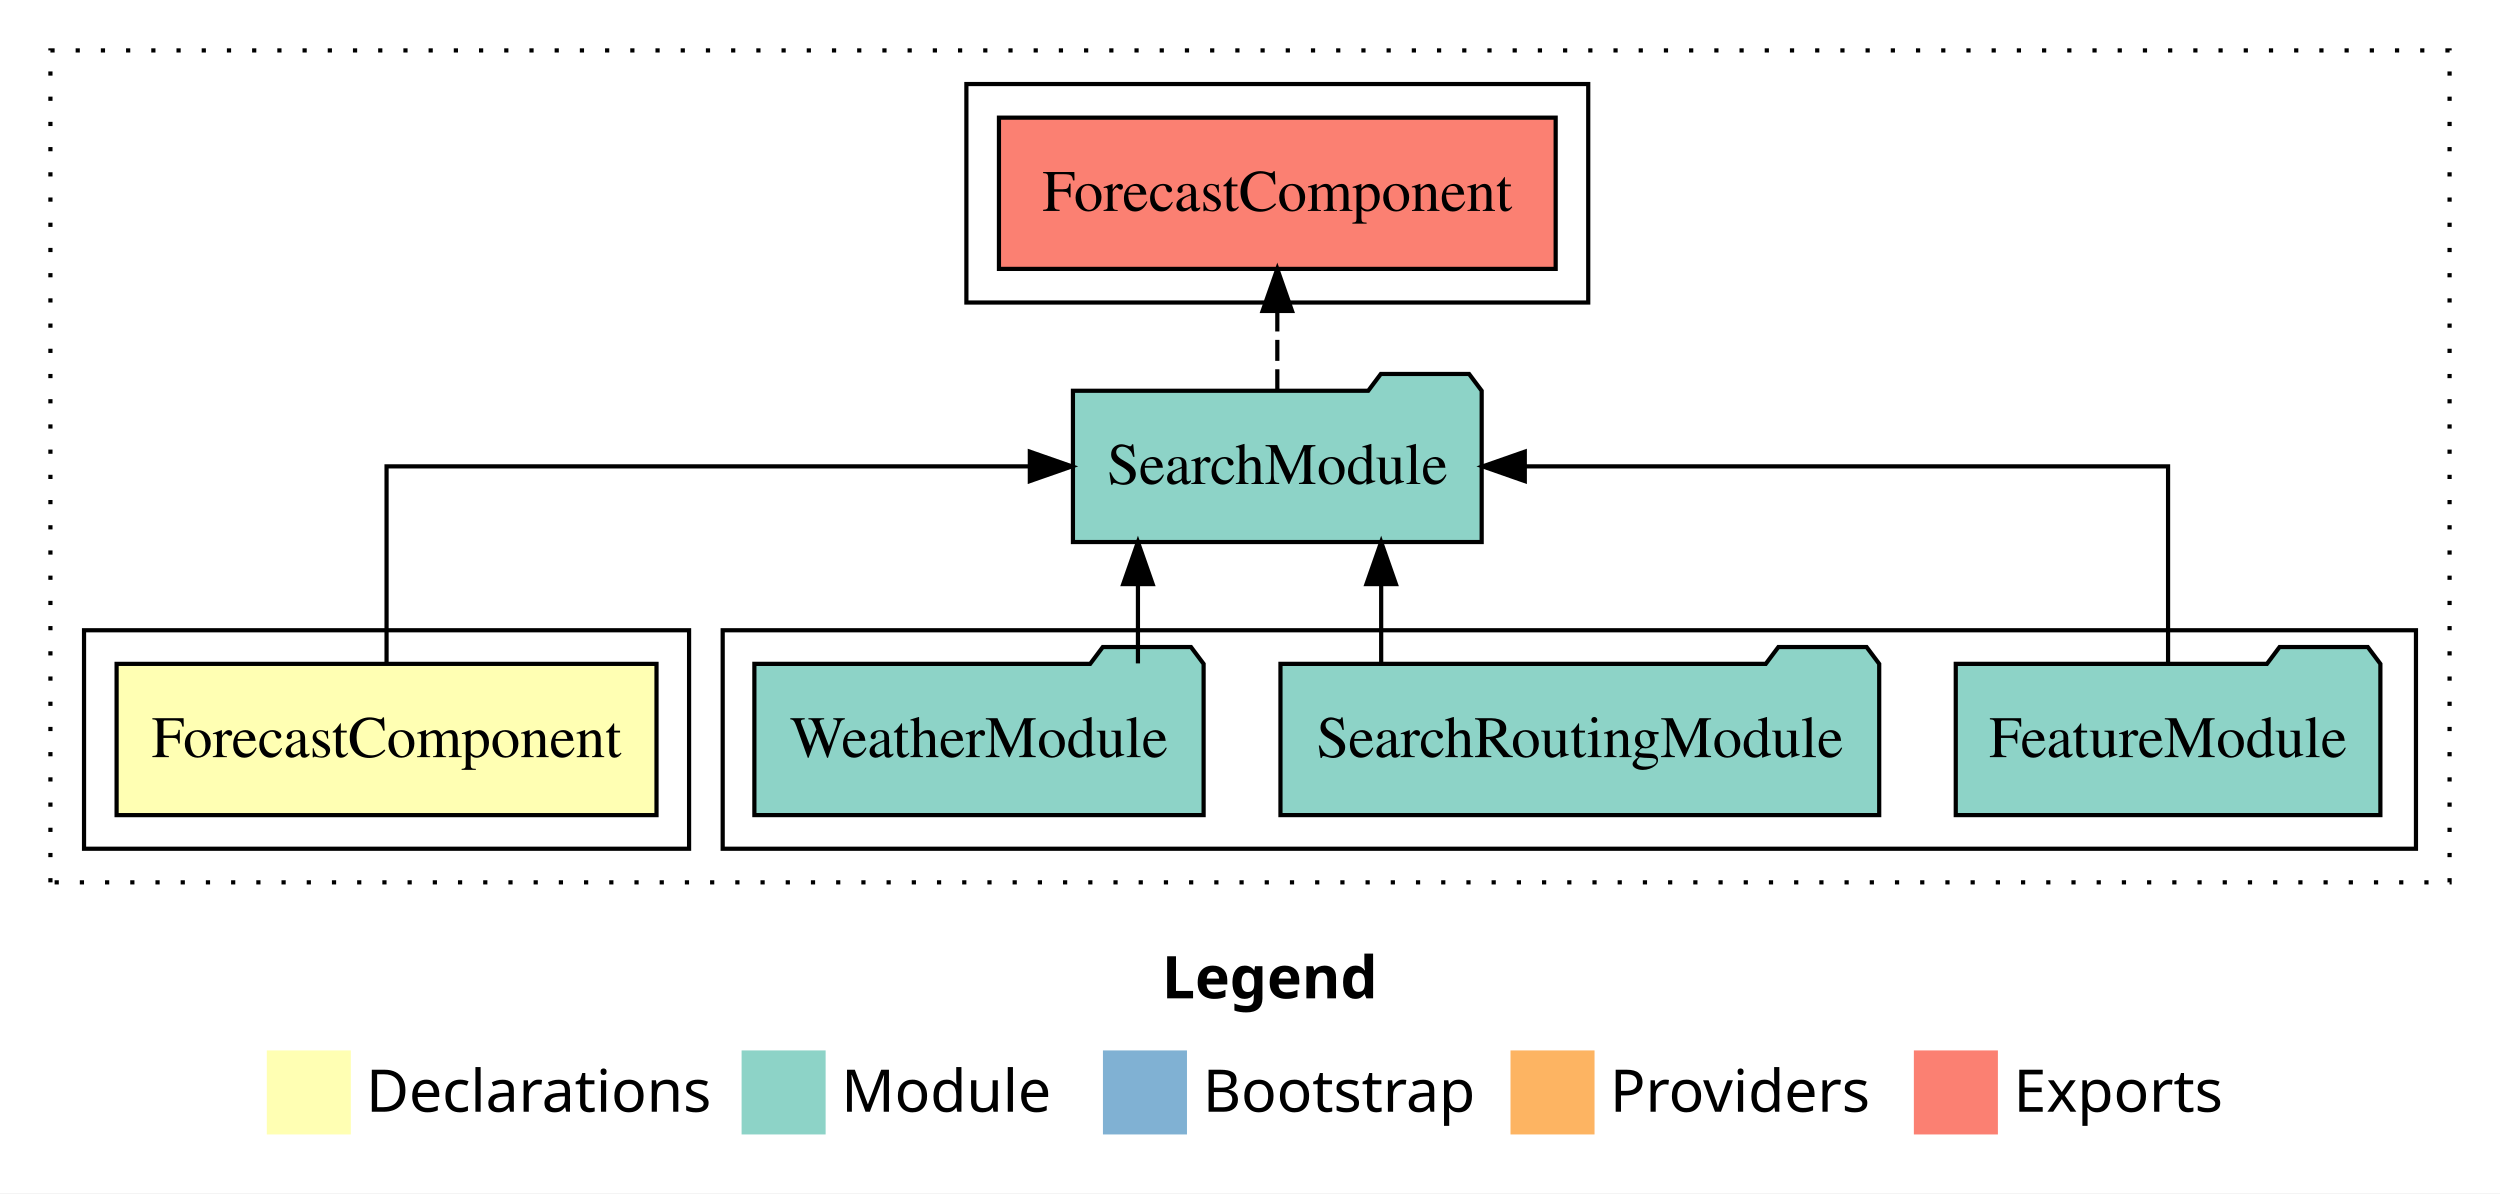
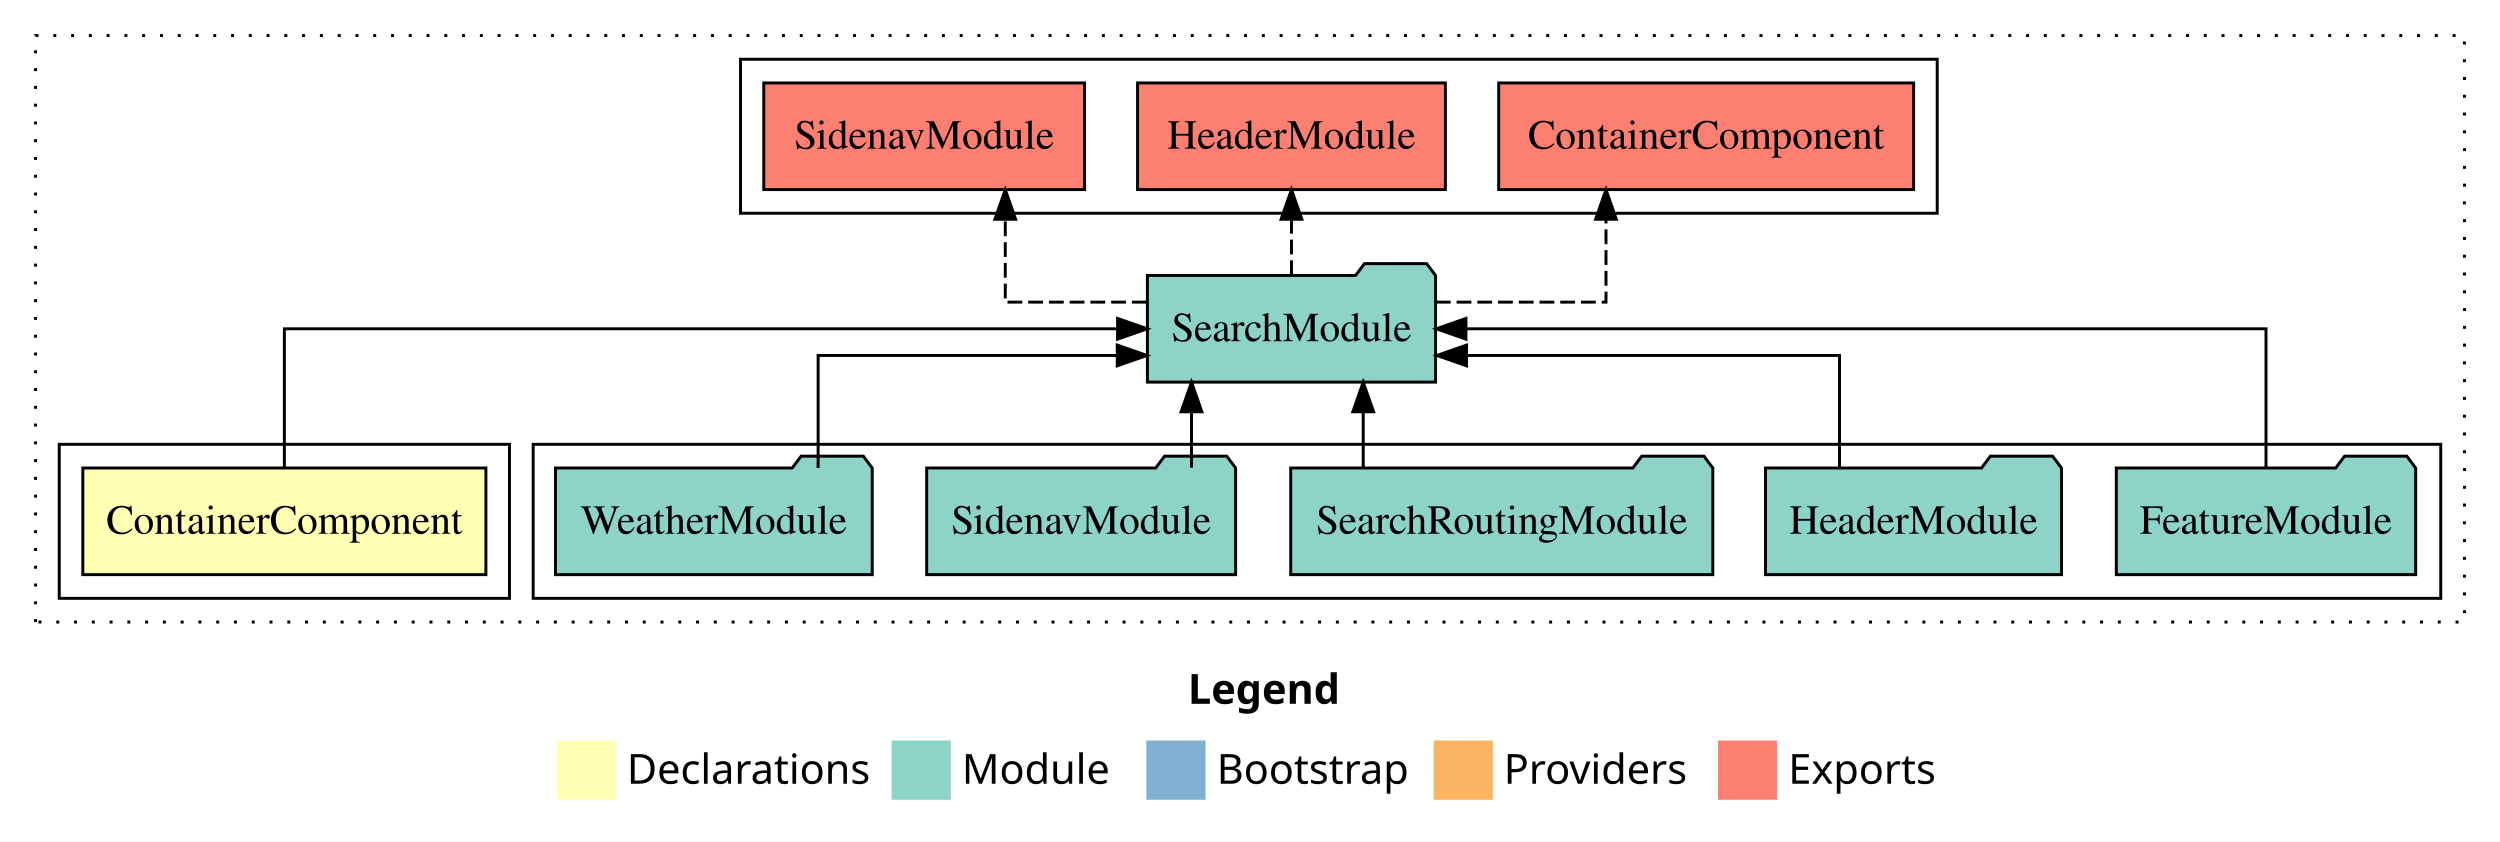
- <svg xmlns="http://www.w3.org/2000/svg" width="595pt" height="284pt" viewBox="0.00 0.00 595.00 284.00">
+ <svg xmlns="http://www.w3.org/2000/svg" width="844pt" height="284pt" viewBox="0.00 0.00 844.00 284.00">
  <g id="graph0" class="graph" transform="scale(1 1) rotate(0) translate(4 280)">
-     <polygon fill="white" stroke="transparent" points="-4,4 -4,-280 591,-280 591,4 -4,4" />
-     <text text-anchor="start" x="272.51" y="-42.4" font-family="sans-serif" font-weight="bold" font-size="14.00">Legend</text>
-     <polygon fill="#ffffb3" stroke="transparent" points="59.5,-10 59.5,-30 79.5,-30 79.5,-10 59.5,-10" />
-     <text text-anchor="start" x="83.13" y="-15.4" font-family="sans-serif" font-size="14.00">  Declarations</text>
-     <polygon fill="#8dd3c7" stroke="transparent" points="172.5,-10 172.5,-30 192.5,-30 192.5,-10 172.5,-10" />
-     <text text-anchor="start" x="196.23" y="-15.4" font-family="sans-serif" font-size="14.00">  Module</text>
-     <polygon fill="#80b1d3" stroke="transparent" points="258.5,-10 258.5,-30 278.5,-30 278.5,-10 258.5,-10" />
-     <text text-anchor="start" x="282.28" y="-15.4" font-family="sans-serif" font-size="14.00">  Bootstrap</text>
-     <polygon fill="#fdb462" stroke="transparent" points="355.5,-10 355.5,-30 375.5,-30 375.5,-10 355.5,-10" />
-     <text text-anchor="start" x="379.17" y="-15.4" font-family="sans-serif" font-size="14.00">  Providers</text>
-     <polygon fill="#fb8072" stroke="transparent" points="451.5,-10 451.5,-30 471.5,-30 471.5,-10 451.5,-10" />
-     <text text-anchor="start" x="475.23" y="-15.4" font-family="sans-serif" font-size="14.00">  Exports</text>
+     <polygon fill="white" stroke="transparent" points="-4,4 -4,-280 840,-280 840,4 -4,4" />
+     <text text-anchor="start" x="397.01" y="-42.4" font-family="sans-serif" font-weight="bold" font-size="14.00">Legend</text>
+     <polygon fill="#ffffb3" stroke="transparent" points="184,-10 184,-30 204,-30 204,-10 184,-10" />
+     <text text-anchor="start" x="207.63" y="-15.4" font-family="sans-serif" font-size="14.00">  Declarations</text>
+     <polygon fill="#8dd3c7" stroke="transparent" points="297,-10 297,-30 317,-30 317,-10 297,-10" />
+     <text text-anchor="start" x="320.73" y="-15.4" font-family="sans-serif" font-size="14.00">  Module</text>
+     <polygon fill="#80b1d3" stroke="transparent" points="383,-10 383,-30 403,-30 403,-10 383,-10" />
+     <text text-anchor="start" x="406.78" y="-15.4" font-family="sans-serif" font-size="14.00">  Bootstrap</text>
+     <polygon fill="#fdb462" stroke="transparent" points="480,-10 480,-30 500,-30 500,-10 480,-10" />
+     <text text-anchor="start" x="503.67" y="-15.4" font-family="sans-serif" font-size="14.00">  Providers</text>
+     <polygon fill="#fb8072" stroke="transparent" points="576,-10 576,-30 596,-30 596,-10 576,-10" />
+     <text text-anchor="start" x="599.73" y="-15.4" font-family="sans-serif" font-size="14.00">  Exports</text>
    <g id="clust1" class="cluster">
-       <polygon fill="none" stroke="black" stroke-dasharray="1,5" points="8,-70 8,-268 579,-268 579,-70 8,-70" />
+       <polygon fill="none" stroke="black" stroke-dasharray="1,5" points="8,-70 8,-268 828,-268 828,-70 8,-70" />
+     </g>
+     <g id="clust5" class="cluster">
+       <polygon fill="none" stroke="black" points="246,-208 246,-260 650,-260 650,-208 246,-208" />
    </g>
    <g id="clust4" class="cluster">
-       <polygon fill="none" stroke="black" points="168,-78 168,-130 571,-130 571,-78 168,-78" />
-     </g>
-     <g id="clust5" class="cluster">
-       <polygon fill="none" stroke="black" points="226,-208 226,-260 374,-260 374,-208 226,-208" />
+       <polygon fill="none" stroke="black" points="176,-78 176,-130 820,-130 820,-78 176,-78" />
    </g>
    <g id="clust2" class="cluster">
-       <polygon fill="none" stroke="black" points="16,-78 16,-130 160,-130 160,-78 16,-78" />
+       <polygon fill="none" stroke="black" points="16,-78 16,-130 168,-130 168,-78 16,-78" />
    </g>
    <g id="node1" class="node">
-       <polygon fill="#ffffb3" stroke="black" points="152.25,-122 23.75,-122 23.75,-86 152.25,-86 152.25,-122" />
-       <text text-anchor="middle" x="88" y="-99.8" font-family="Times,serif" font-size="14.00">ForecastComponent</text>
+       <polygon fill="#ffffb3" stroke="black" points="160.04,-122 23.96,-122 23.96,-86 160.04,-86 160.04,-122" />
+       <text text-anchor="middle" x="92" y="-99.8" font-family="Times,serif" font-size="14.00">ContainerComponent</text>
    </g>
    <g id="node2" class="node">
-       <polygon fill="#8dd3c7" stroke="black" points="348.64,-187 345.64,-191 324.64,-191 321.64,-187 251.36,-187 251.36,-151 348.64,-151 348.64,-187" />
-       <text text-anchor="middle" x="300" y="-164.8" font-family="Times,serif" font-size="14.00">SearchModule</text>
+       <polygon fill="#8dd3c7" stroke="black" points="480.64,-187 477.64,-191 456.64,-191 453.64,-187 383.36,-187 383.36,-151 480.64,-151 480.64,-187" />
+       <text text-anchor="middle" x="432" y="-164.8" font-family="Times,serif" font-size="14.00">SearchModule</text>
    </g>
    <g id="edge1" class="edge">
-       <path fill="none" stroke="black" d="M88,-122.11C88,-141.34 88,-169 88,-169 88,-169 241.1,-169 241.1,-169" />
-       <polygon fill="black" stroke="black" points="241.1,-172.5 251.1,-169 241.1,-165.5 241.1,-172.5" />
+       <path fill="none" stroke="black" d="M92,-122.11C92,-141.34 92,-169 92,-169 92,-169 373.29,-169 373.29,-169" />
+       <polygon fill="black" stroke="black" points="373.29,-172.5 383.29,-169 373.29,-165.5 373.29,-172.5" />
+     </g>
+     <g id="node8" class="node">
+       <polygon fill="#fb8072" stroke="black" points="642.04,-252 501.96,-252 501.96,-216 642.04,-216 642.04,-252" />
+       <text text-anchor="middle" x="572" y="-229.8" font-family="Times,serif" font-size="14.00">ContainerComponent </text>
+     </g>
+     <g id="edge7" class="edge">
+       <path fill="none" stroke="black" stroke-dasharray="5,2" d="M480.74,-178C508.65,-178 538.18,-178 538.18,-178 538.18,-178 538.18,-205.97 538.18,-205.97" />
+       <polygon fill="black" stroke="black" points="534.68,-205.97 538.18,-215.97 541.68,-205.97 534.68,-205.97" />
+     </g>
+     <g id="node9" class="node">
+       <polygon fill="#fb8072" stroke="black" points="483.96,-252 380.04,-252 380.04,-216 483.96,-216 483.96,-252" />
+       <text text-anchor="middle" x="432" y="-229.8" font-family="Times,serif" font-size="14.00">HeaderModule </text>
+     </g>
+     <g id="edge8" class="edge">
+       <path fill="none" stroke="black" stroke-dasharray="5,2" d="M432,-187.11C432,-187.11 432,-205.99 432,-205.99" />
+       <polygon fill="black" stroke="black" points="428.5,-205.99 432,-215.99 435.5,-205.99 428.5,-205.99" />
+     </g>
+     <g id="node10" class="node">
+       <polygon fill="#fb8072" stroke="black" points="362.15,-252 253.85,-252 253.85,-216 362.15,-216 362.15,-252" />
+       <text text-anchor="middle" x="308" y="-229.8" font-family="Times,serif" font-size="14.00">SidenavModule </text>
+     </g>
+     <g id="edge9" class="edge">
+       <path fill="none" stroke="black" stroke-dasharray="5,2" d="M383.12,-178C359.16,-178 335.38,-178 335.38,-178 335.38,-178 335.38,-205.97 335.38,-205.97" />
+       <polygon fill="black" stroke="black" points="331.88,-205.97 335.38,-215.97 338.88,-205.97 331.88,-205.97" />
+     </g>
+     <g id="node3" class="node">
+       <polygon fill="#8dd3c7" stroke="black" points="811.53,-122 808.53,-126 787.53,-126 784.53,-122 710.47,-122 710.47,-86 811.53,-86 811.53,-122" />
+       <text text-anchor="middle" x="761" y="-99.8" font-family="Times,serif" font-size="14.00">FeatureModule</text>
+     </g>
+     <g id="edge2" class="edge">
+       <path fill="none" stroke="black" d="M761,-122.11C761,-141.34 761,-169 761,-169 761,-169 490.9,-169 490.9,-169" />
+       <polygon fill="black" stroke="black" points="490.9,-165.5 480.9,-169 490.9,-172.5 490.9,-165.5" />
+     </g>
+     <g id="node4" class="node">
+       <polygon fill="#8dd3c7" stroke="black" points="691.96,-122 688.96,-126 667.96,-126 664.96,-122 592.04,-122 592.04,-86 691.96,-86 691.96,-122" />
+       <text text-anchor="middle" x="642" y="-99.8" font-family="Times,serif" font-size="14.00">HeaderModule</text>
+     </g>
+     <g id="edge3" class="edge">
+       <path fill="none" stroke="black" d="M617.02,-122.03C617.02,-138.4 617.02,-160 617.02,-160 617.02,-160 491.1,-160 491.1,-160" />
+       <polygon fill="black" stroke="black" points="491.1,-156.5 481.1,-160 491.1,-163.5 491.1,-156.5" />
+     </g>
+     <g id="node5" class="node">
+       <polygon fill="#8dd3c7" stroke="black" points="574.25,-122 571.25,-126 550.25,-126 547.25,-122 431.75,-122 431.75,-86 574.25,-86 574.25,-122" />
+       <text text-anchor="middle" x="503" y="-99.8" font-family="Times,serif" font-size="14.00">SearchRoutingModule</text>
+     </g>
+     <g id="edge4" class="edge">
+       <path fill="none" stroke="black" d="M456.22,-122.11C456.22,-122.11 456.22,-140.99 456.22,-140.99" />
+       <polygon fill="black" stroke="black" points="452.72,-140.99 456.22,-150.99 459.72,-140.99 452.72,-140.99" />
    </g>
    <g id="node6" class="node">
-       <polygon fill="#fb8072" stroke="black" points="366.25,-252 233.75,-252 233.75,-216 366.25,-216 366.25,-252" />
-       <text text-anchor="middle" x="300" y="-229.8" font-family="Times,serif" font-size="14.00">ForecastComponent </text>
+       <polygon fill="#8dd3c7" stroke="black" points="413.15,-122 410.15,-126 389.15,-126 386.15,-122 308.85,-122 308.85,-86 413.15,-86 413.15,-122" />
+       <text text-anchor="middle" x="361" y="-99.8" font-family="Times,serif" font-size="14.00">SidenavModule</text>
    </g>
    <g id="edge5" class="edge">
-       <path fill="none" stroke="black" stroke-dasharray="5,2" d="M300,-187.11C300,-187.11 300,-205.99 300,-205.99" />
-       <polygon fill="black" stroke="black" points="296.5,-205.99 300,-215.99 303.5,-205.99 296.5,-205.99" />
+       <path fill="none" stroke="black" d="M398.25,-122.11C398.25,-122.11 398.25,-140.99 398.25,-140.99" />
+       <polygon fill="black" stroke="black" points="394.75,-140.99 398.25,-150.99 401.75,-140.99 394.75,-140.99" />
    </g>
-     <g id="node3" class="node">
-       <polygon fill="#8dd3c7" stroke="black" points="562.53,-122 559.53,-126 538.53,-126 535.53,-122 461.47,-122 461.47,-86 562.53,-86 562.53,-122" />
-       <text text-anchor="middle" x="512" y="-99.8" font-family="Times,serif" font-size="14.00">FeatureModule</text>
+     <g id="node7" class="node">
+       <polygon fill="#8dd3c7" stroke="black" points="290.46,-122 287.46,-126 266.46,-126 263.46,-122 183.54,-122 183.54,-86 290.46,-86 290.46,-122" />
+       <text text-anchor="middle" x="237" y="-99.8" font-family="Times,serif" font-size="14.00">WeatherModule</text>
    </g>
-     <g id="edge2" class="edge">
-       <path fill="none" stroke="black" d="M512,-122.11C512,-141.34 512,-169 512,-169 512,-169 358.9,-169 358.9,-169" />
-       <polygon fill="black" stroke="black" points="358.9,-165.5 348.9,-169 358.9,-172.5 358.9,-165.5" />
-     </g>
-     <g id="node4" class="node">
-       <polygon fill="#8dd3c7" stroke="black" points="443.25,-122 440.25,-126 419.25,-126 416.25,-122 300.75,-122 300.75,-86 443.25,-86 443.25,-122" />
-       <text text-anchor="middle" x="372" y="-99.8" font-family="Times,serif" font-size="14.00">SearchRoutingModule</text>
-     </g>
-     <g id="edge3" class="edge">
-       <path fill="none" stroke="black" d="M324.72,-122.11C324.72,-122.11 324.72,-140.99 324.72,-140.99" />
-       <polygon fill="black" stroke="black" points="321.22,-140.99 324.72,-150.99 328.22,-140.99 321.22,-140.99" />
-     </g>
-     <g id="node5" class="node">
-       <polygon fill="#8dd3c7" stroke="black" points="282.46,-122 279.46,-126 258.46,-126 255.46,-122 175.54,-122 175.54,-86 282.46,-86 282.46,-122" />
-       <text text-anchor="middle" x="229" y="-99.8" font-family="Times,serif" font-size="14.00">WeatherModule</text>
-     </g>
-     <g id="edge4" class="edge">
-       <path fill="none" stroke="black" d="M266.83,-122.11C266.83,-122.11 266.83,-140.99 266.83,-140.99" />
-       <polygon fill="black" stroke="black" points="263.33,-140.99 266.83,-150.99 270.33,-140.99 263.33,-140.99" />
+     <g id="edge6" class="edge">
+       <path fill="none" stroke="black" d="M272.2,-122.03C272.2,-138.4 272.2,-160 272.2,-160 272.2,-160 373.19,-160 373.19,-160" />
+       <polygon fill="black" stroke="black" points="373.19,-163.5 383.19,-160 373.19,-156.5 373.19,-163.5" />
    </g>
  </g>
</svg>
